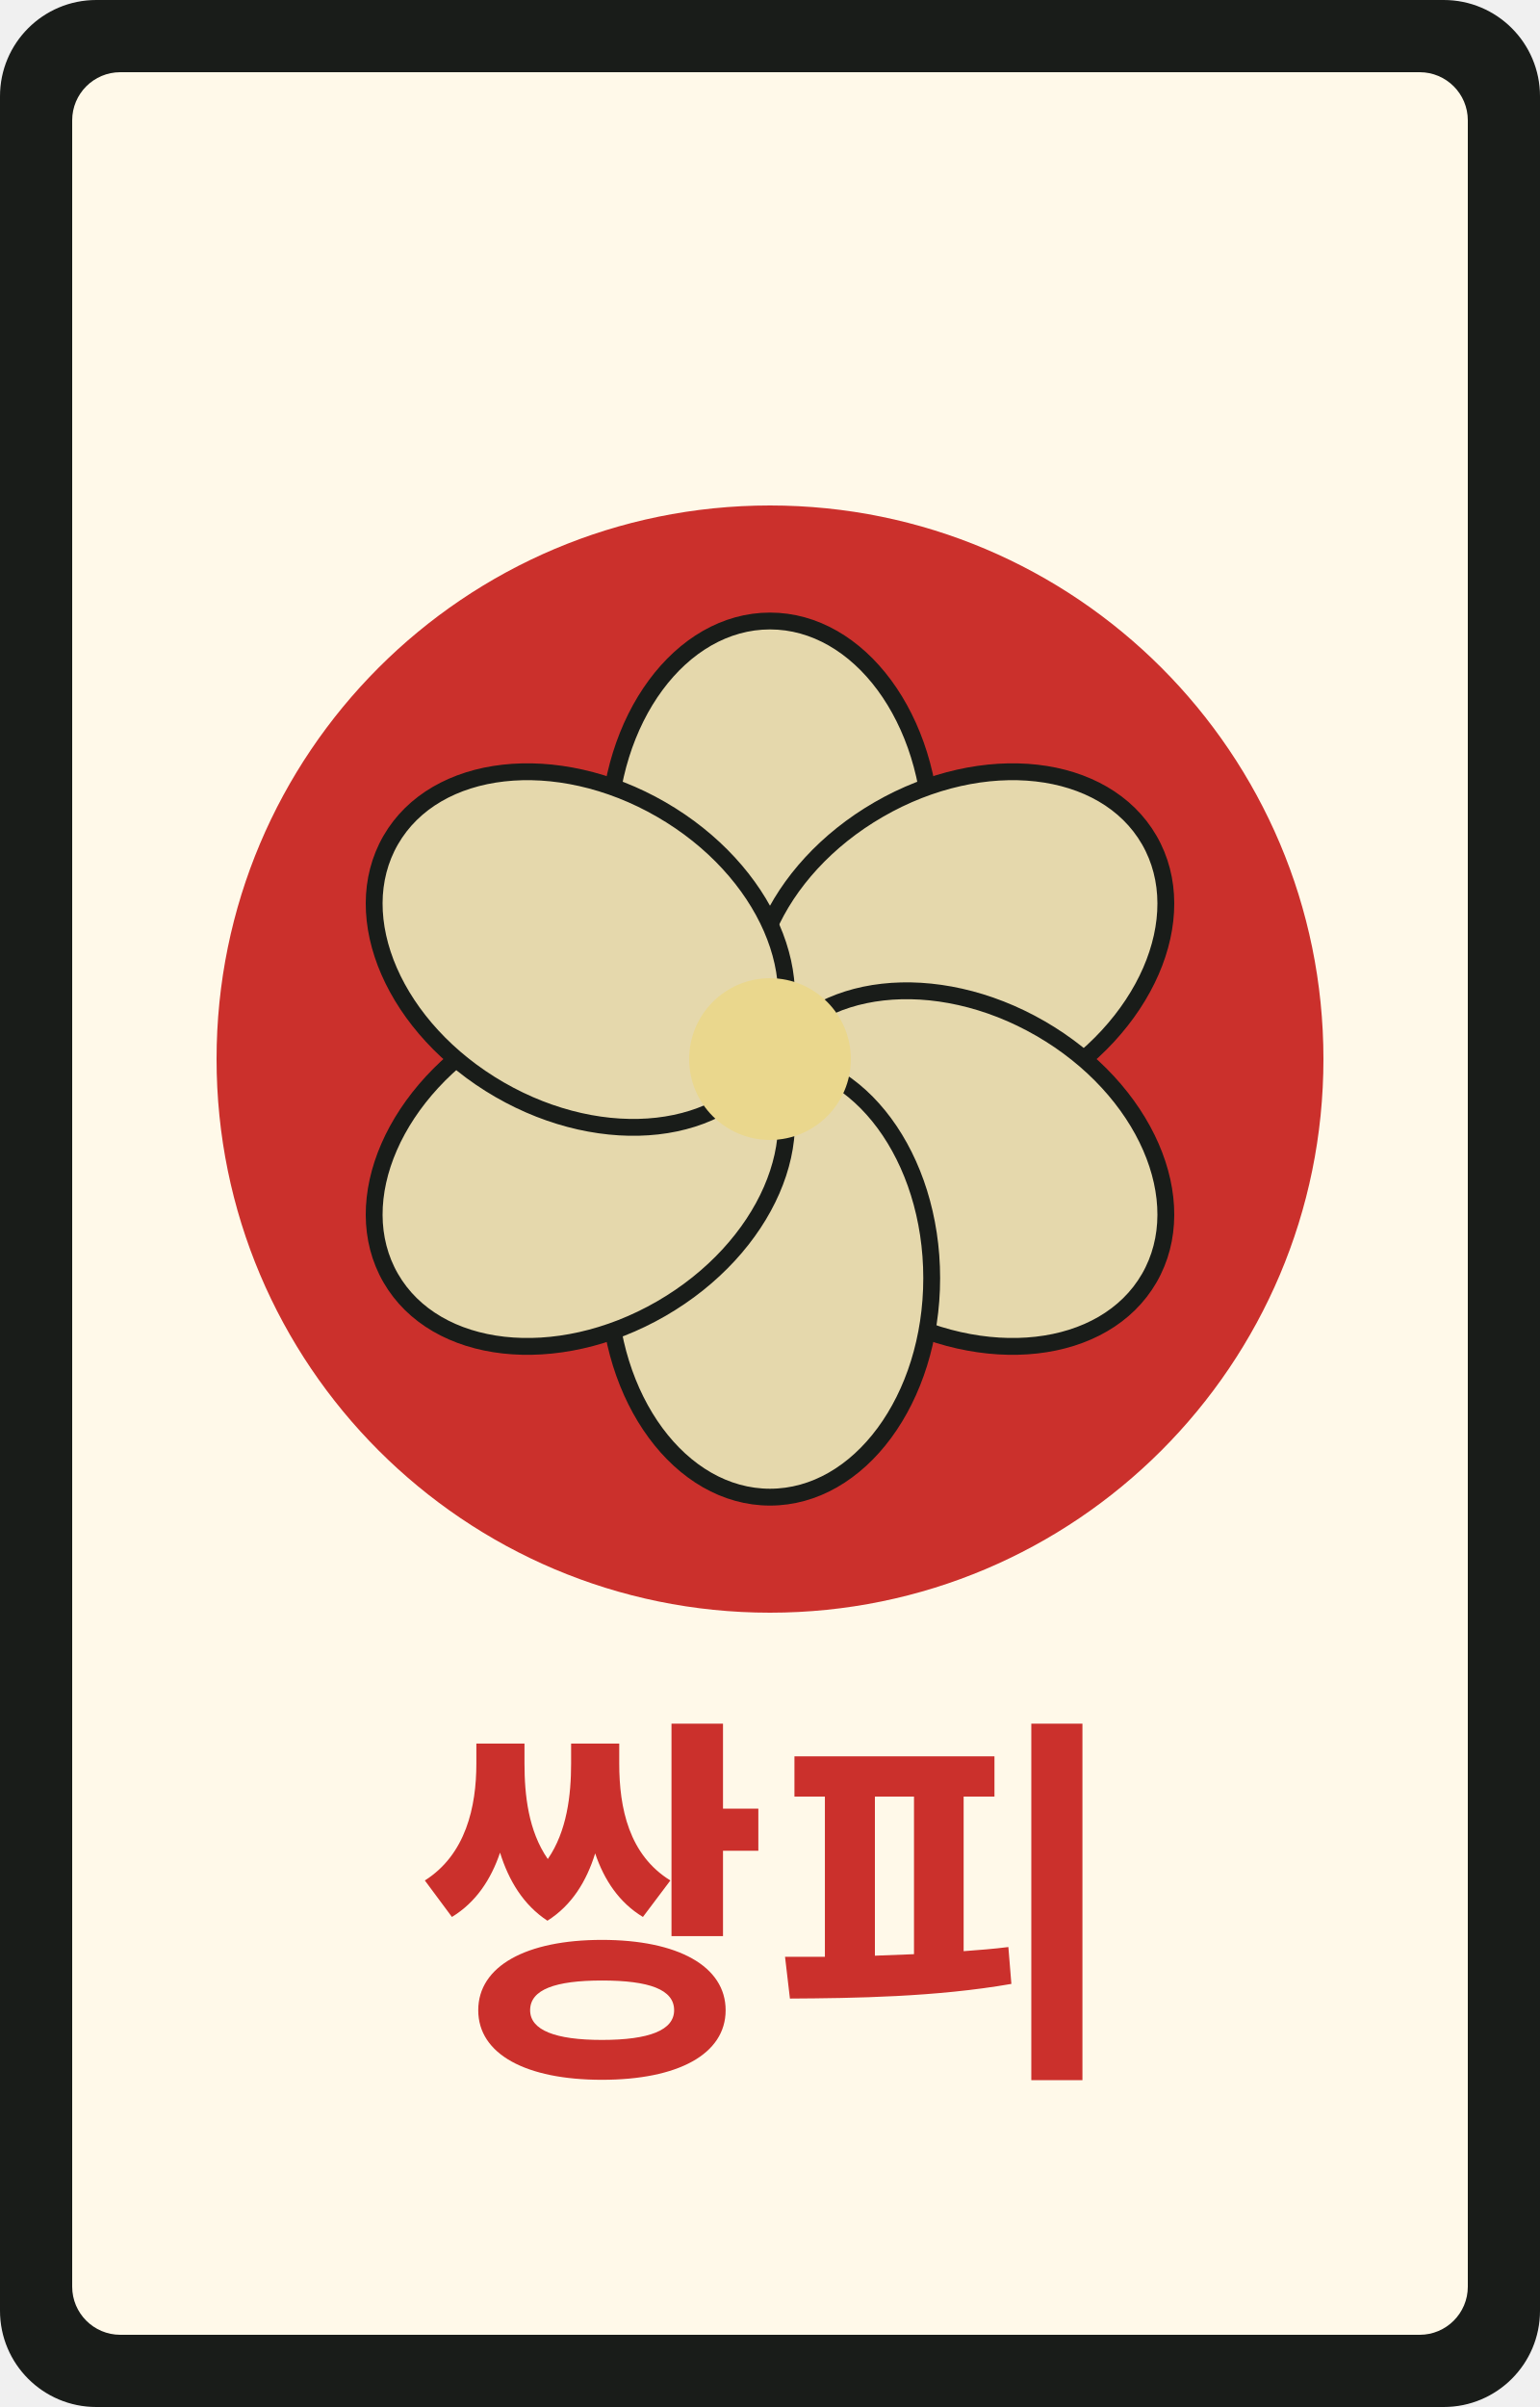
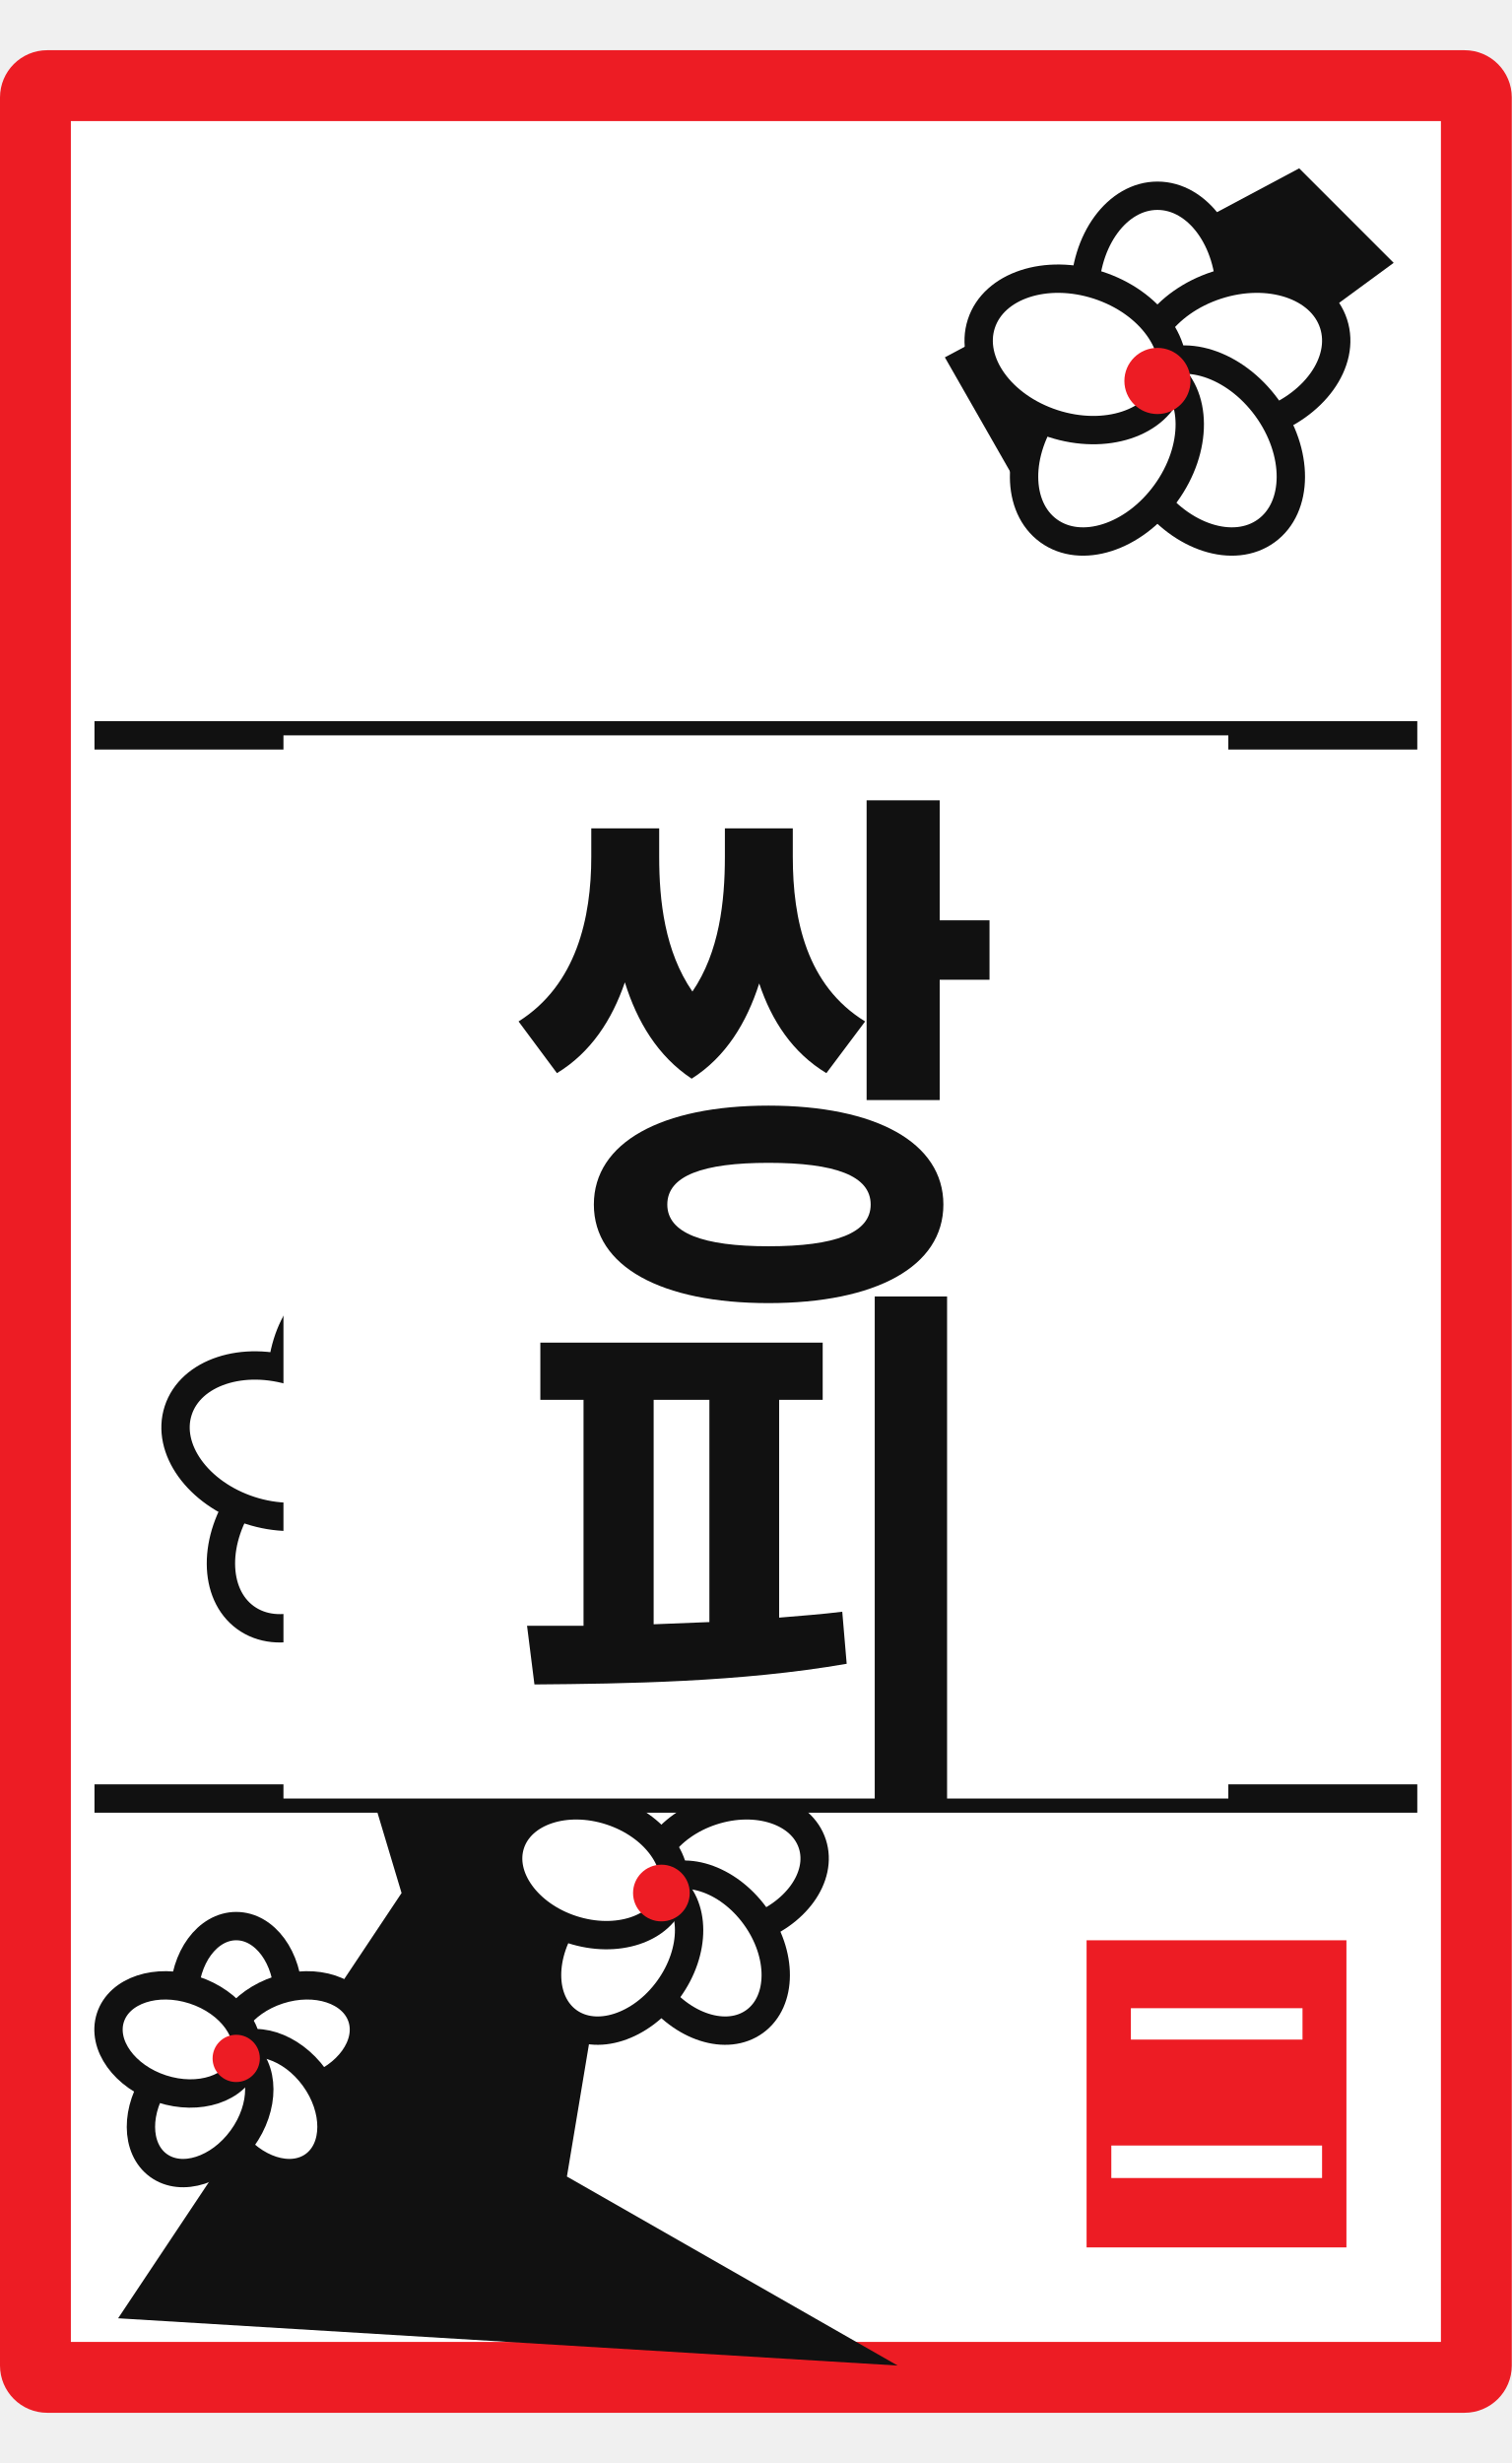
- <svg xmlns="http://www.w3.org/2000/svg" width="64" height="100" viewBox="0 0 64 100">
-   <rect width="64" height="100" rx="4" fill="#191c19" />
-   <rect x="3" y="3" width="58" height="94" fill="#fff9e9" rx="2" />
-   <circle cx="32" cy="44" r="23" fill="#cb302c" />
-   <g transform="translate(32 44)">
-     <ellipse cx="0" cy="-9.1" rx="6.72" ry="9.1" fill="#e5d8ac" stroke="#191c19" stroke-width=".7" transform="rotate(0)" />
-     <ellipse cx="0" cy="-9.1" rx="6.72" ry="9.1" fill="#e5d8ac" stroke="#191c19" stroke-width=".7" transform="rotate(60)" />
-     <ellipse cx="0" cy="-9.1" rx="6.72" ry="9.1" fill="#e5d8ac" stroke="#191c19" stroke-width=".7" transform="rotate(120)" />
-     <ellipse cx="0" cy="-9.1" rx="6.72" ry="9.1" fill="#e5d8ac" stroke="#191c19" stroke-width=".7" transform="rotate(180)" />
-     <ellipse cx="0" cy="-9.1" rx="6.72" ry="9.1" fill="#e5d8ac" stroke="#191c19" stroke-width=".7" transform="rotate(240)" />
-     <ellipse cx="0" cy="-9.1" rx="6.72" ry="9.1" fill="#e5d8ac" stroke="#191c19" stroke-width=".7" transform="rotate(300)" />
-     <circle r="3.36" fill="#ead78d" />
+ <svg xmlns="http://www.w3.org/2000/svg" width="256" height="417" viewBox="0 0 64 100">
+   <rect width="64" height="100" rx="2" fill="#ed1c24" />
+   <rect x="3" y="3" width="58" height="94" fill="#fff" />
+   <path d="M5 96L17 78L11 58L15 45L20 58L20 72L31 62L41 64L27 72L24 90L38 98Z" fill="#111" />
+   <g transform="translate(15 60)">
+     <ellipse cy="-3.64" rx="3.08" ry="4.2" fill="#fff" stroke="#111" stroke-width="1.2" transform="rotate(0)" />
+     <ellipse cy="-3.64" rx="3.08" ry="4.2" fill="#fff" stroke="#111" stroke-width="1.2" transform="rotate(72)" />
+     <ellipse cy="-3.64" rx="3.08" ry="4.2" fill="#fff" stroke="#111" stroke-width="1.2" transform="rotate(144)" />
+     <ellipse cy="-3.64" rx="3.08" ry="4.2" fill="#fff" stroke="#111" stroke-width="1.2" transform="rotate(216)" />
+     <ellipse cy="-3.64" rx="3.08" ry="4.2" fill="#fff" stroke="#111" stroke-width="1.2" transform="rotate(288)" />
+     <circle r="1.4" fill="#ed1c24" />
  </g>
-   <text x="32" y="85" text-anchor="middle" font-size="16" font-weight="bold" font-family="serif" fill="#cb302c">쌍피</text>
+   <g transform="translate(28 78)">
+     <ellipse cy="-3.12" rx="2.64" ry="3.6" fill="#fff" stroke="#111" stroke-width="1.2" transform="rotate(0)" />
+     <ellipse cy="-3.12" rx="2.64" ry="3.6" fill="#fff" stroke="#111" stroke-width="1.2" transform="rotate(72)" />
+     <ellipse cy="-3.12" rx="2.64" ry="3.6" fill="#fff" stroke="#111" stroke-width="1.2" transform="rotate(144)" />
+     <ellipse cy="-3.12" rx="2.64" ry="3.6" fill="#fff" stroke="#111" stroke-width="1.2" transform="rotate(216)" />
+     <ellipse cy="-3.12" rx="2.64" ry="3.6" fill="#fff" stroke="#111" stroke-width="1.2" transform="rotate(288)" />
+     <circle r="1.2" fill="#ed1c24" />
+   </g>
+   <g transform="translate(10 85)">
+     <ellipse cy="-2.6" rx="2.2" ry="3" fill="#fff" stroke="#111" stroke-width="1.2" transform="rotate(0)" />
+     <ellipse cy="-2.6" rx="2.2" ry="3" fill="#fff" stroke="#111" stroke-width="1.2" transform="rotate(72)" />
+     <ellipse cy="-2.6" rx="2.2" ry="3" fill="#fff" stroke="#111" stroke-width="1.2" transform="rotate(144)" />
+     <ellipse cy="-2.6" rx="2.2" ry="3" fill="#fff" stroke="#111" stroke-width="1.2" transform="rotate(216)" />
+     <ellipse cy="-2.6" rx="2.2" ry="3" fill="#fff" stroke="#111" stroke-width="1.2" transform="rotate(288)" />
+     <circle r="1" fill="#ed1c24" />
+   </g>
+   <path d="M40 13L55 5L59 9L44 20Z" fill="#111" />
+   <g transform="translate(49 14)">
+     <ellipse cy="-3.64" rx="3.08" ry="4.2" fill="#fff" stroke="#111" stroke-width="1.2" transform="rotate(0)" />
+     <ellipse cy="-3.64" rx="3.08" ry="4.2" fill="#fff" stroke="#111" stroke-width="1.2" transform="rotate(72)" />
+     <ellipse cy="-3.64" rx="3.08" ry="4.2" fill="#fff" stroke="#111" stroke-width="1.2" transform="rotate(144)" />
+     <ellipse cy="-3.64" rx="3.08" ry="4.2" fill="#fff" stroke="#111" stroke-width="1.2" transform="rotate(216)" />
+     <ellipse cy="-3.64" rx="3.08" ry="4.2" fill="#fff" stroke="#111" stroke-width="1.2" transform="rotate(288)" />
+     <circle r="1.4" fill="#ed1c24" />
+   </g>
+   <path d="M4 29H60M4 74H60" stroke="#111" stroke-width="1.2" />
+   <rect x="12" y="29" width="40" height="45" fill="#fff" />
+   <text x="32" y="51" text-anchor="middle" font-family="serif" font-weight="900" font-size="23" fill="#111">쌍</text>
+   <text x="32" y="72" text-anchor="middle" font-family="serif" font-weight="900" font-size="23" fill="#111">피</text>
+   <rect x="46" y="80" width="11" height="13" fill="#ed1c24" />
+   <text x="51.5" y="90" text-anchor="middle" font-family="serif" font-weight="bold" font-size="10" fill="#fff">二</text>
</svg>
